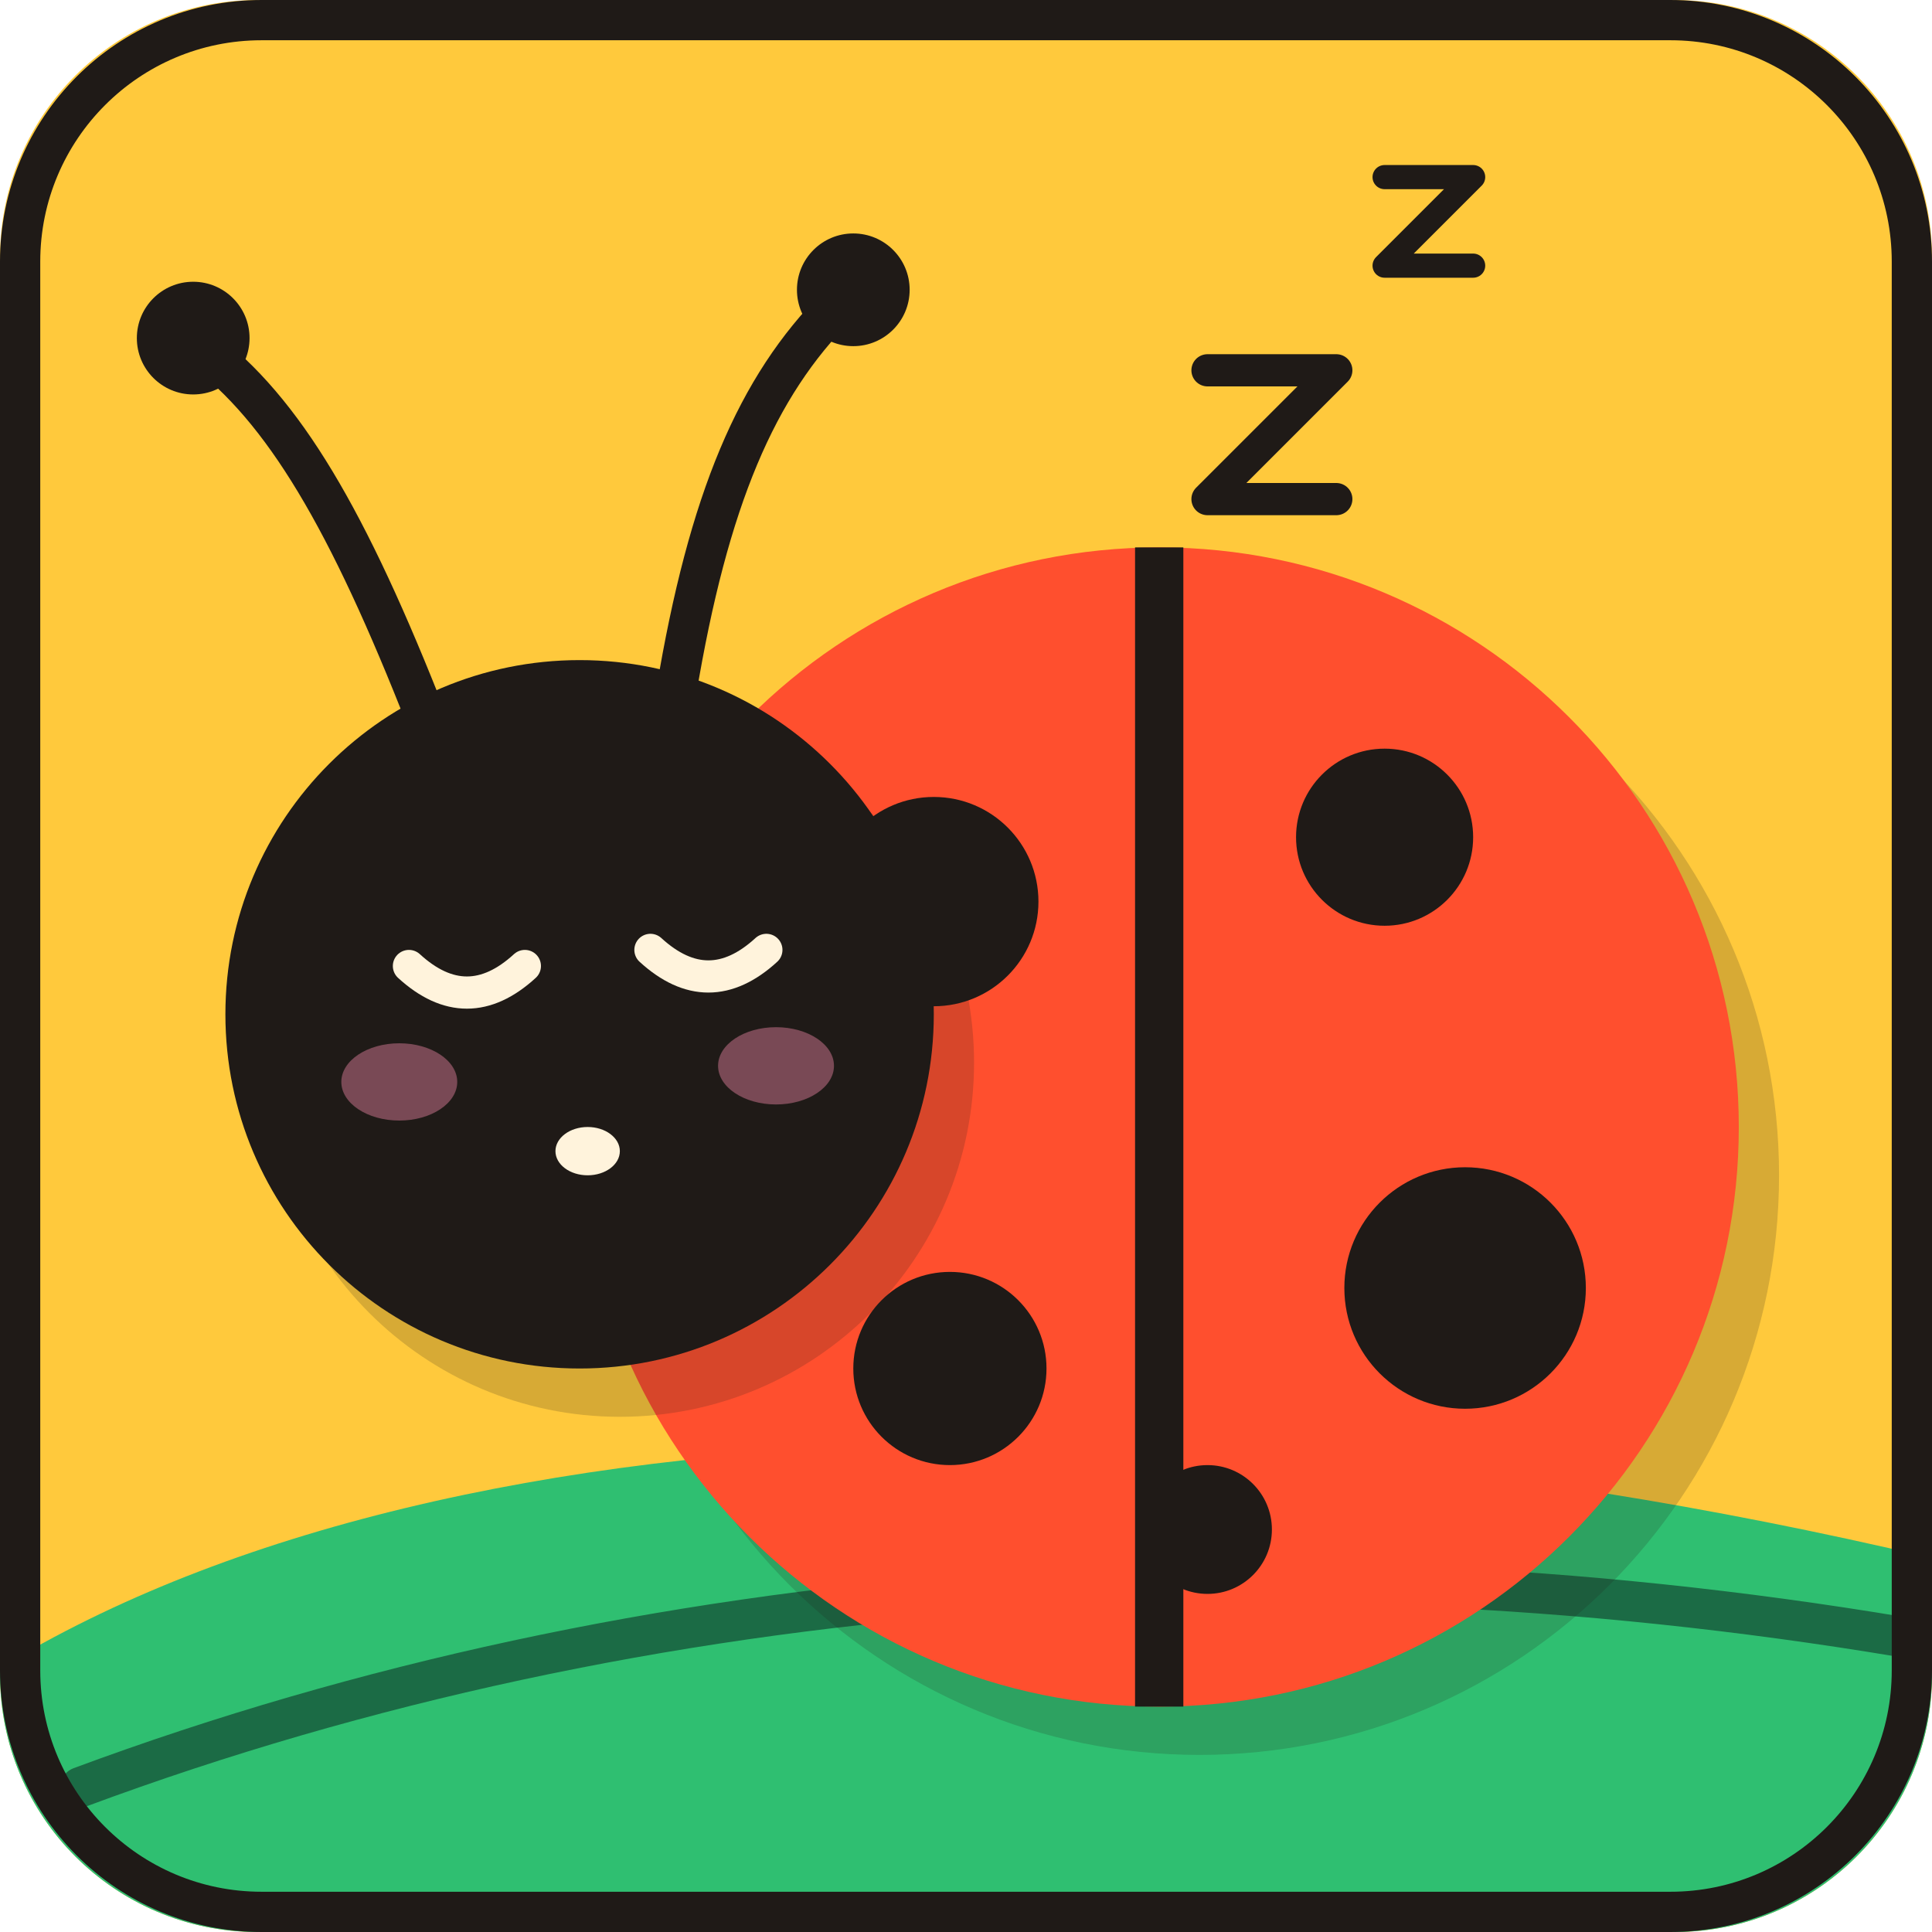
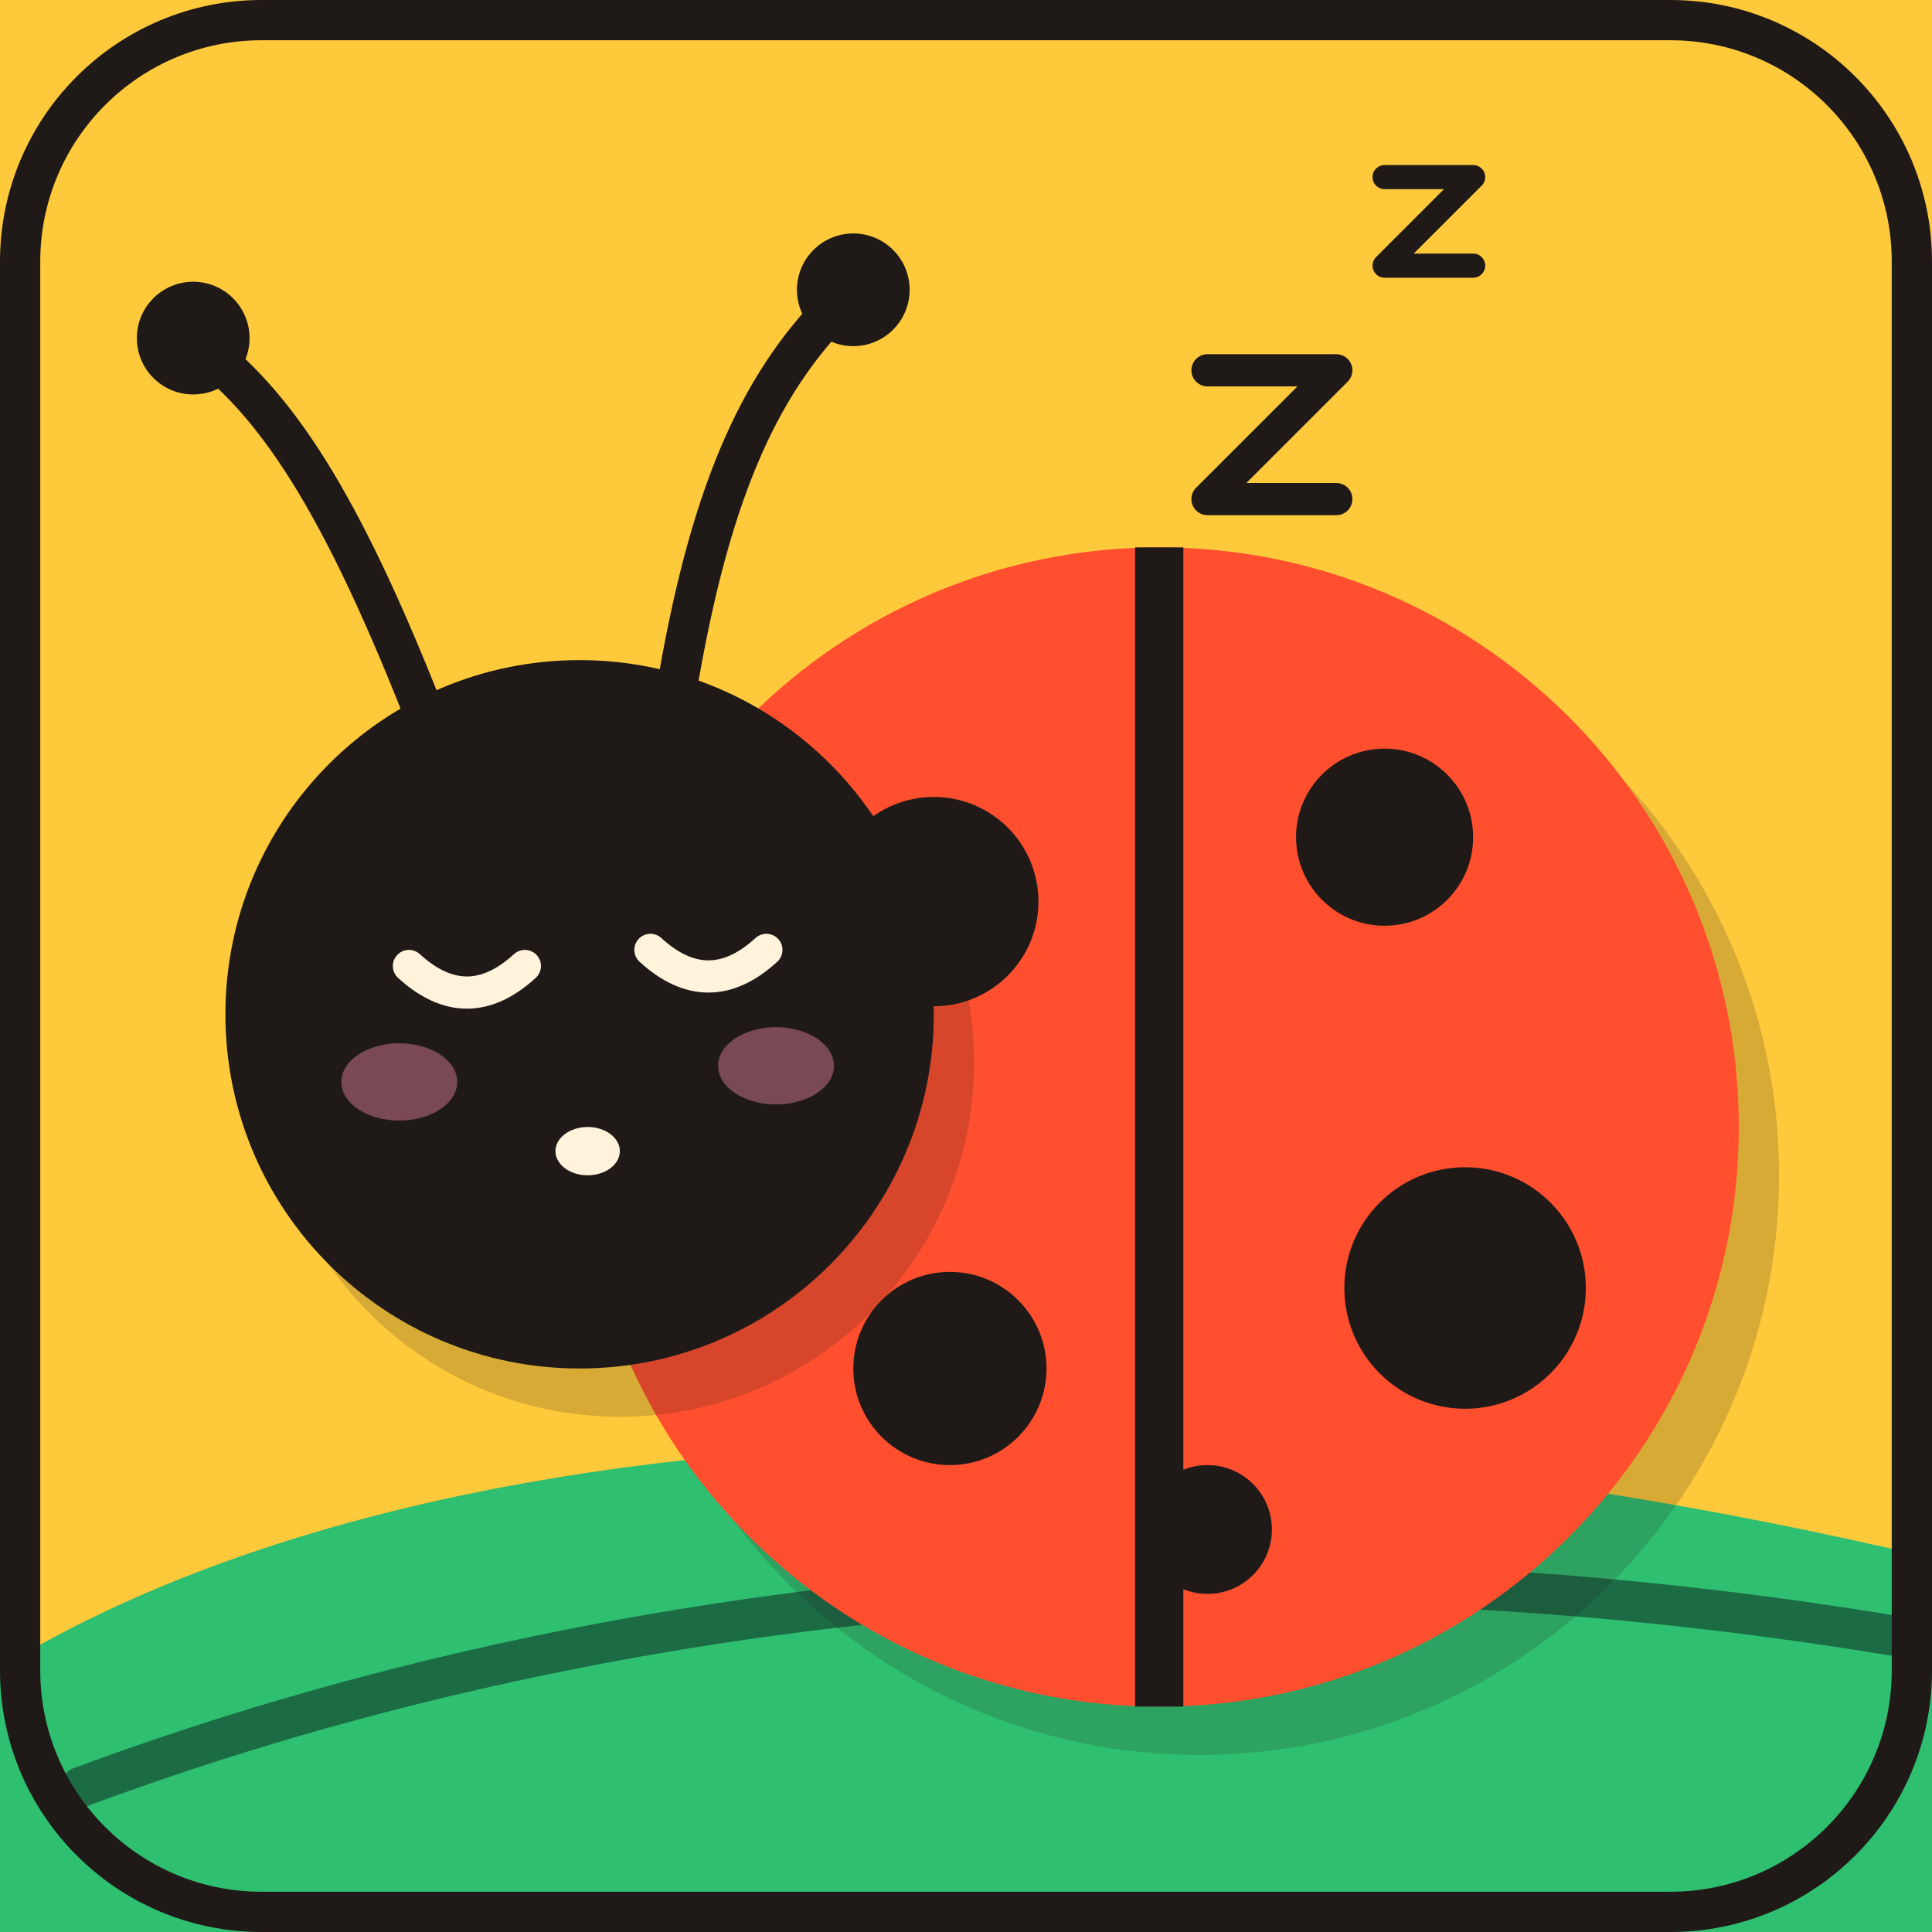
<svg xmlns="http://www.w3.org/2000/svg" width="240" height="240" viewBox="0 0 240 240" fill="none">
-   <defs>
-     <clipPath id="k">
-       <rect width="240" height="240" rx="32" />
-     </clipPath>
-   </defs>
-   <g clip-path="url(#k)">
+   <g>
    <rect width="240" height="240" fill="#FFC93C" />
    <path d="M-10 214 C 40 176, 140 168, 250 196 V250 H-10 Z" fill="#1F1A17" opacity="0.18" transform="translate(5 6)" />
    <path d="M-10 214 C 40 176, 140 168, 250 196 V250 H-10 Z" fill="#2FBF71" />
    <path d="M10 222 C 80 196, 160 190, 240 204" stroke="#1B6B45" stroke-width="5" stroke-linecap="round" />
    <circle cx="144" cy="140" r="72" fill="#1F1A17" opacity="0.18" transform="translate(5 6)" />
    <circle cx="144" cy="140" r="72" fill="#FF4F2E" />
    <path d="M144 68 V212" stroke="#1F1A17" stroke-width="6" />
    <circle cx="116" cy="112" r="13" fill="#1F1A17" />
    <circle cx="172" cy="104" r="11" fill="#1F1A17" />
    <circle cx="182" cy="160" r="15" fill="#1F1A17" />
    <circle cx="118" cy="170" r="12" fill="#1F1A17" />
    <circle cx="150" cy="190" r="8" fill="#1F1A17" />
    <path d="M54 92 C 44 66, 36 52, 26 44 M84 86 C 88 62, 94 48, 104 38" stroke="#1F1A17" stroke-width="5" stroke-linecap="round" />
    <circle cx="24" cy="42" r="7" fill="#1F1A17" />
    <circle cx="106" cy="36" r="7" fill="#1F1A17" />
    <circle cx="72" cy="126" r="44" fill="#1F1A17" opacity="0.18" transform="translate(5 6)" />
    <circle cx="72" cy="126" r="44" fill="#1F1A17" />
    <path d="M50.8 120 Q 58 126.6 65.2 120" stroke="#FFF3DC" stroke-width="4" stroke-linecap="round" />
    <path d="M80.8 118 Q 88 124.6 95.2 118" stroke="#FFF3DC" stroke-width="4" stroke-linecap="round" />
    <ellipse cx="73" cy="143" rx="4" ry="3" fill="#FFF3DC" />
    <path d="M150 46 h16 l-16 16 h16" stroke="#1F1A17" stroke-width="4" stroke-linecap="round" stroke-linejoin="round" />
    <path d="M172 22 h11 l-11 11 h11" stroke="#1F1A17" stroke-width="3" stroke-linecap="round" stroke-linejoin="round" />
    <ellipse cx="49.6" cy="134.4" rx="7.2" ry="4.8" fill="#FF8FB1" opacity="0.4" />
    <ellipse cx="96.4" cy="132.4" rx="7.2" ry="4.8" fill="#FF8FB1" opacity="0.4" />
  </g>
  <rect x="2.5" y="2.5" width="235" height="235" rx="30" stroke="#1F1A17" stroke-width="5" />
</svg>
